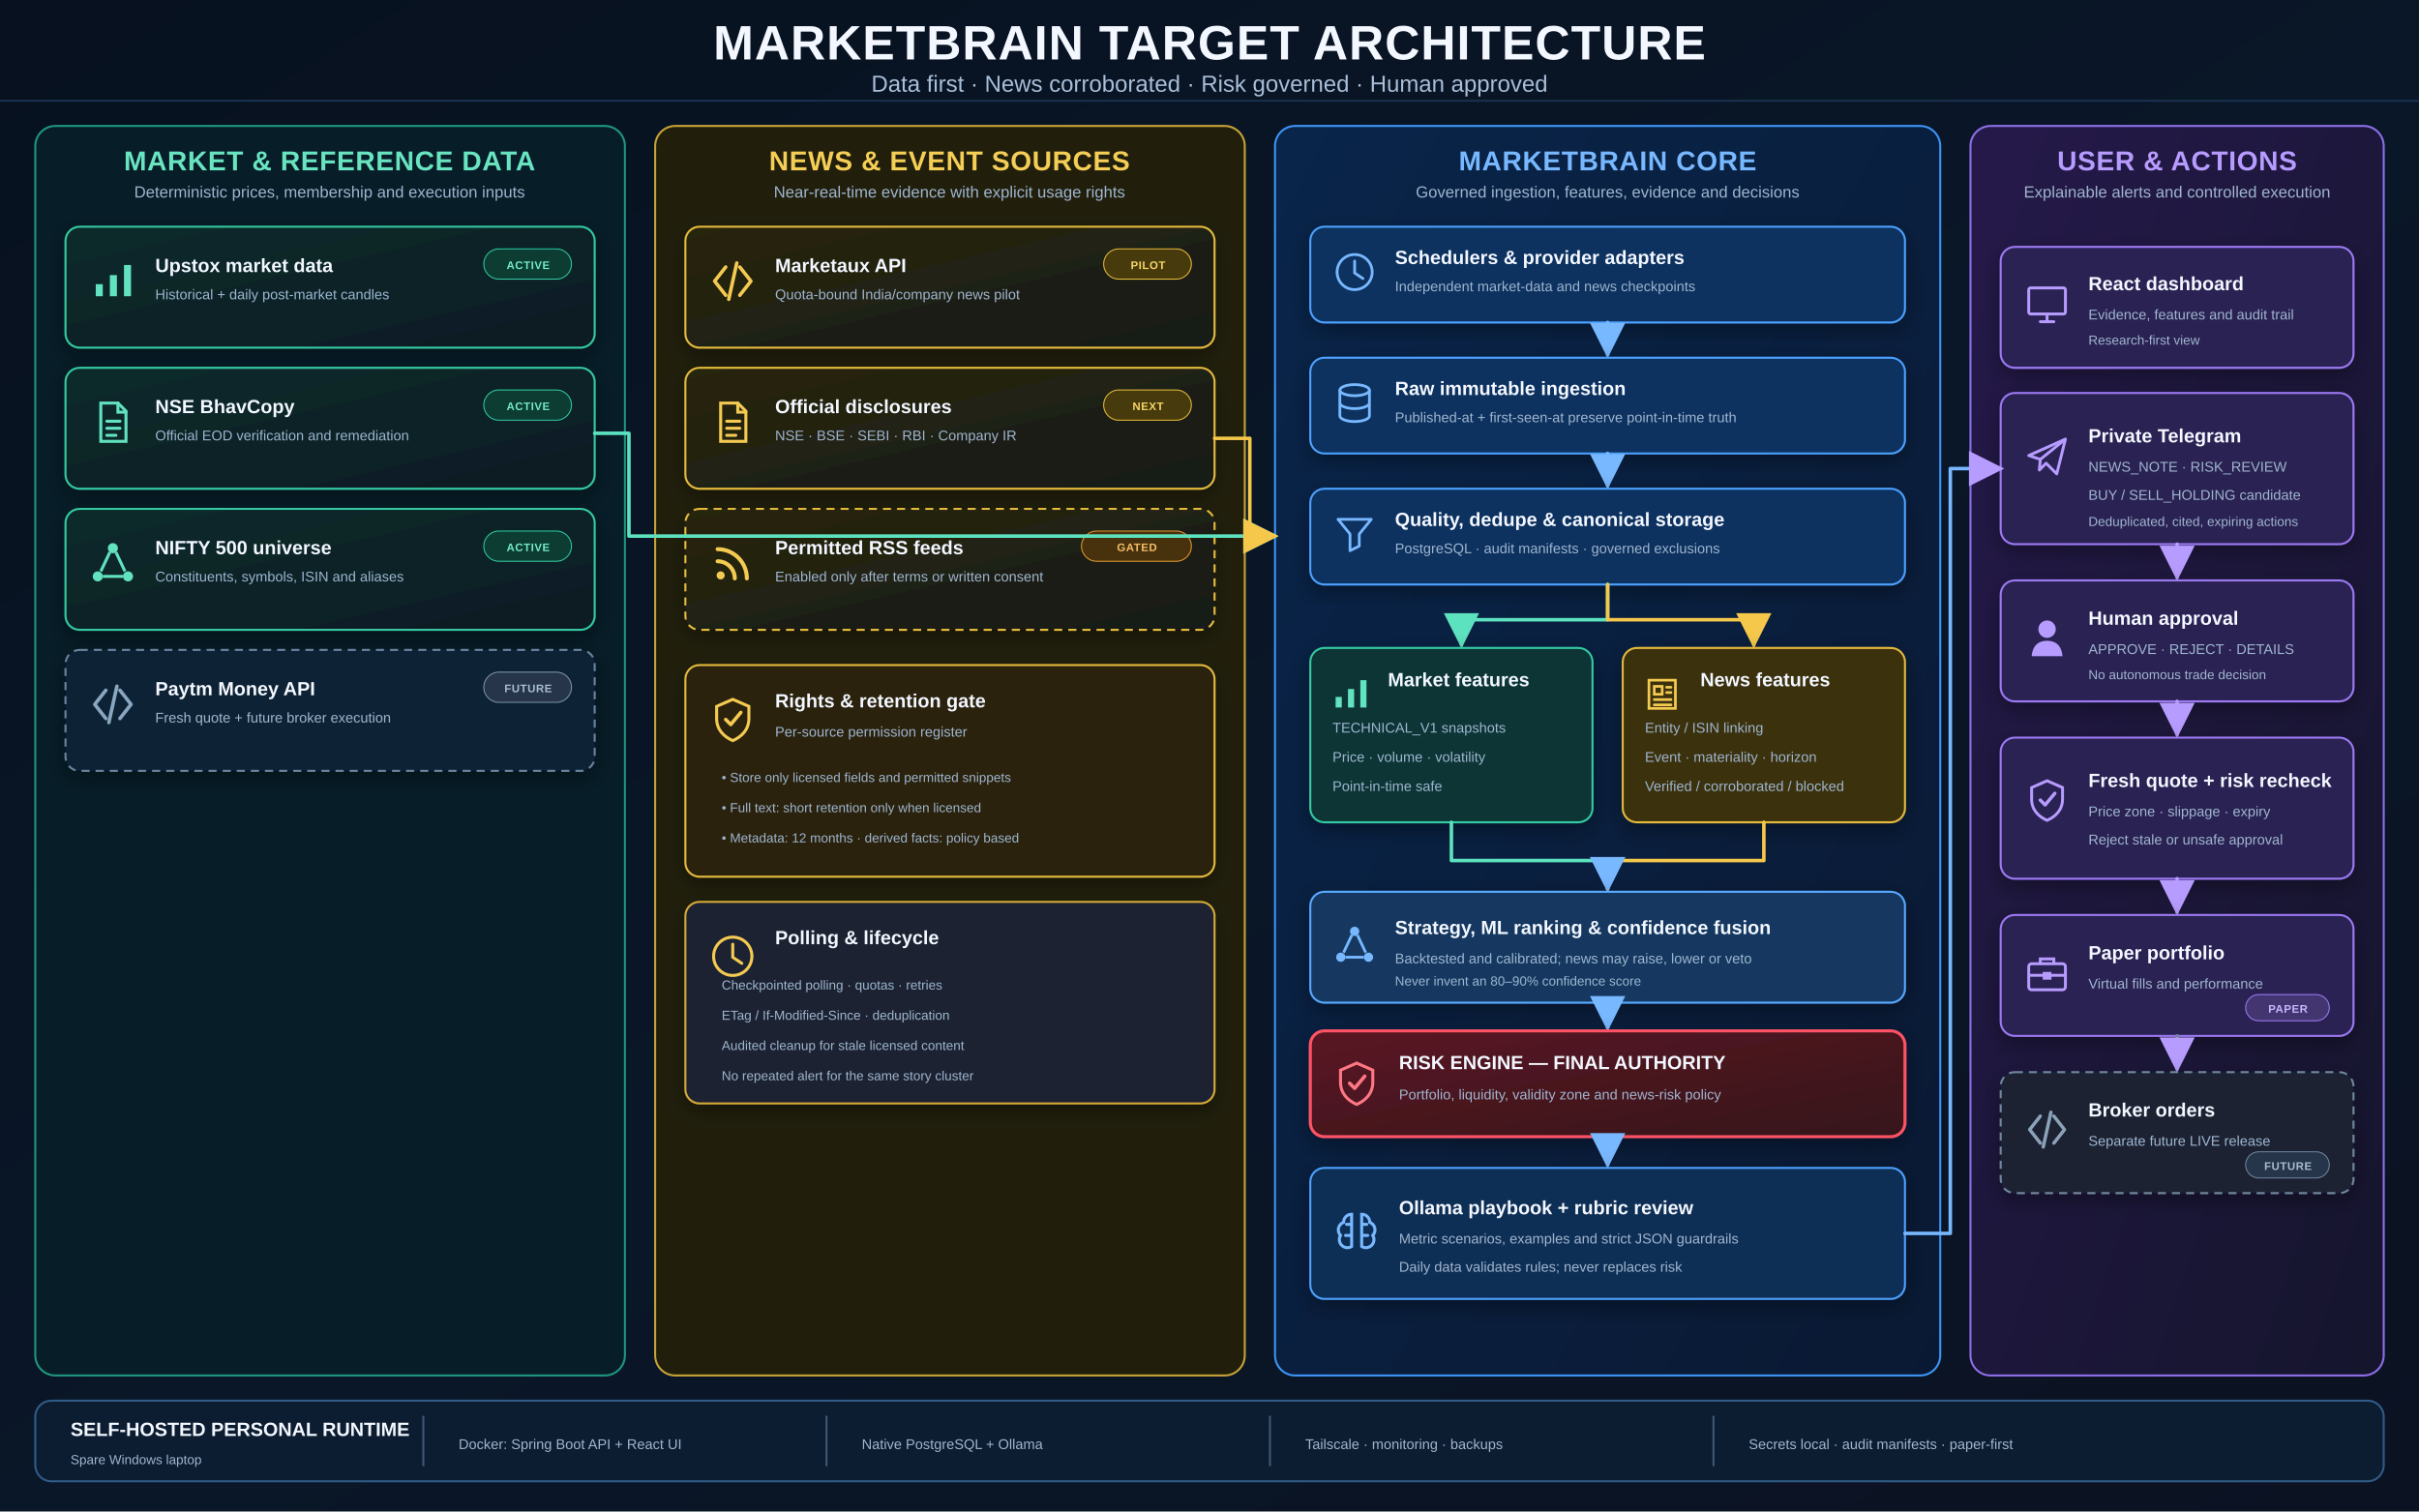
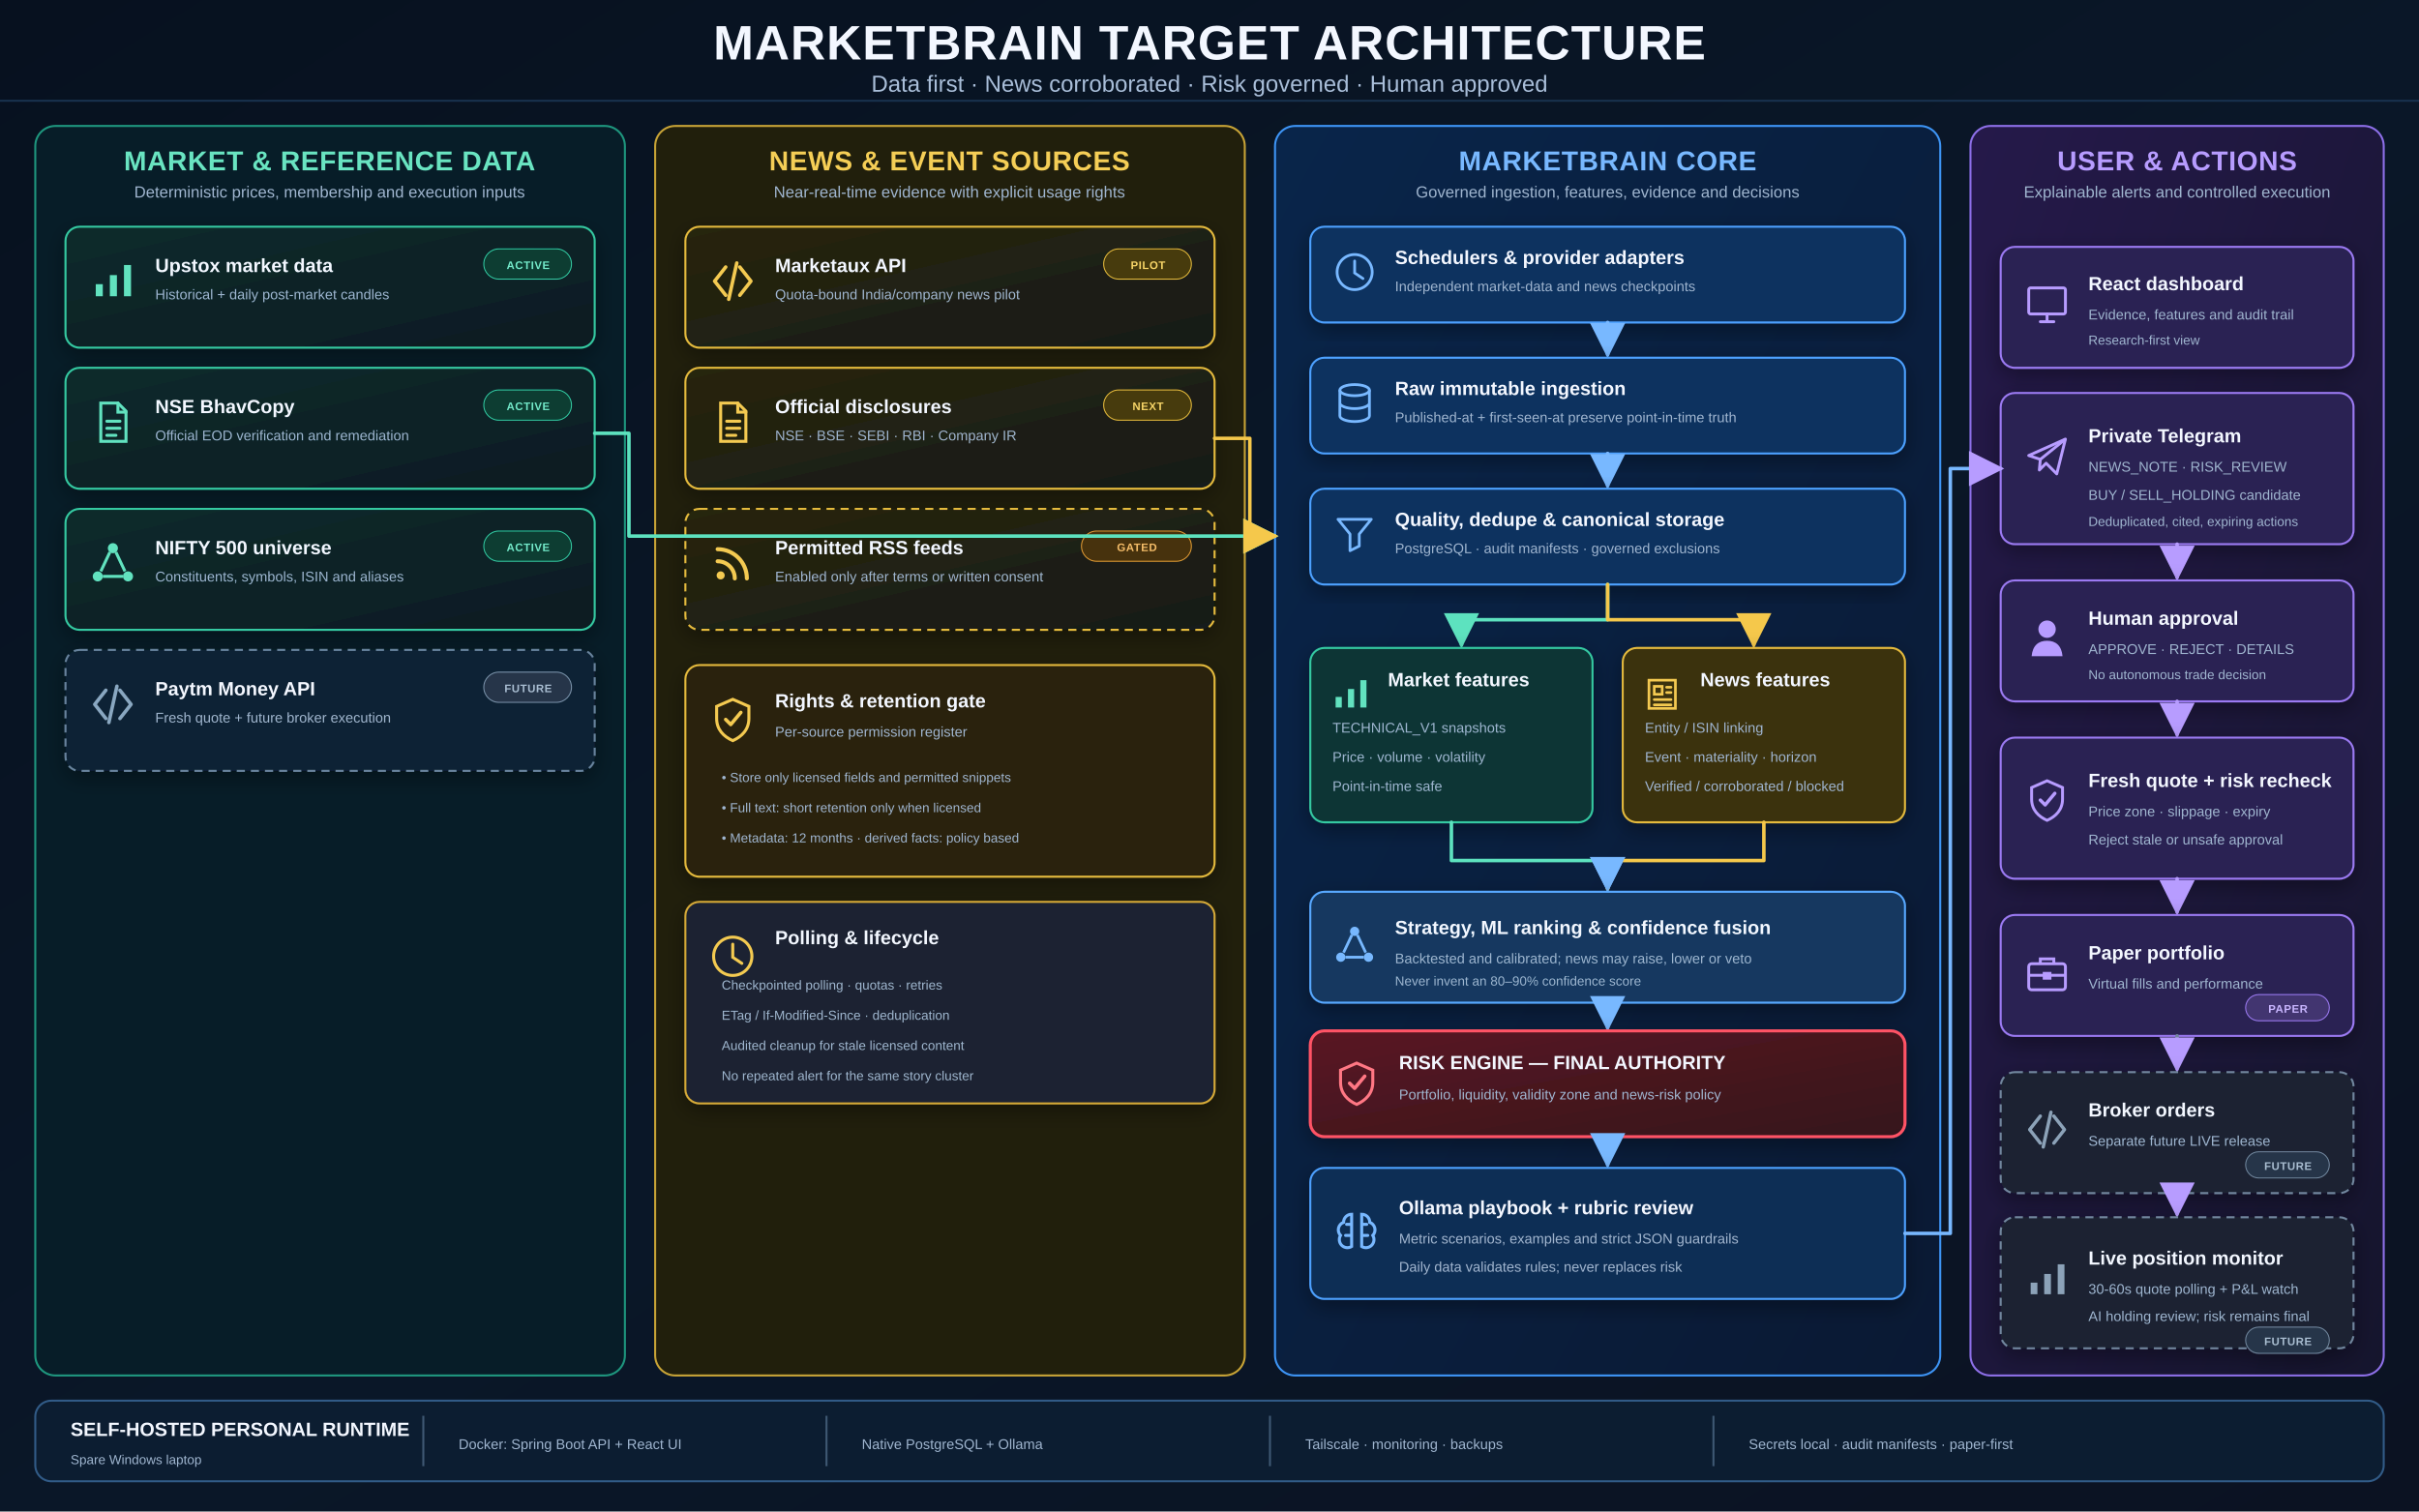
<svg xmlns="http://www.w3.org/2000/svg" width="2400" height="1500" viewBox="0 0 2400 1500" role="img" aria-labelledby="title description">
  <defs>
    <linearGradient id="background" x1="0" y1="0" x2="1" y2="1">
      <stop offset="0" stop-color="#07111f" />
      <stop offset="0.52" stop-color="#0a1728" />
      <stop offset="1" stop-color="#0b1222" />
    </linearGradient>
    <linearGradient id="marketPanel" x1="0" y1="0" x2="1" y2="1">
      <stop offset="0" stop-color="#082b2b" />
      <stop offset="1" stop-color="#071b23" />
    </linearGradient>
    <linearGradient id="newsPanel" x1="0" y1="0" x2="1" y2="1">
      <stop offset="0" stop-color="#28250c" />
      <stop offset="1" stop-color="#171b1a" />
    </linearGradient>
    <linearGradient id="corePanel" x1="0" y1="0" x2="1" y2="1">
      <stop offset="0" stop-color="#09254a" />
      <stop offset="1" stop-color="#0a1933" />
    </linearGradient>
    <linearGradient id="actionPanel" x1="0" y1="0" x2="1" y2="1">
      <stop offset="0" stop-color="#25194a" />
      <stop offset="1" stop-color="#15152d" />
    </linearGradient>
    <linearGradient id="riskPanel" x1="0" y1="0" x2="1" y2="1">
      <stop offset="0" stop-color="#5a1823" />
      <stop offset="1" stop-color="#35121b" />
    </linearGradient>
    <filter id="shadow" x="-20%" y="-20%" width="140%" height="140%">
      <feDropShadow dx="0" dy="7" stdDeviation="10" flood-color="#000000" flood-opacity="0.35" />
    </filter>
    <marker id="arrowBlue" markerWidth="12" markerHeight="12" refX="10" refY="6" orient="auto">
      <path d="M1,1 L11,6 L1,11 z" fill="#78b8ff" />
    </marker>
    <marker id="arrowGreen" markerWidth="12" markerHeight="12" refX="10" refY="6" orient="auto">
      <path d="M1,1 L11,6 L1,11 z" fill="#5de2bf" />
    </marker>
    <marker id="arrowGold" markerWidth="12" markerHeight="12" refX="10" refY="6" orient="auto">
      <path d="M1,1 L11,6 L1,11 z" fill="#f5c84b" />
    </marker>
    <marker id="arrowPurple" markerWidth="12" markerHeight="12" refX="10" refY="6" orient="auto">
      <path d="M1,1 L11,6 L1,11 z" fill="#b79cff" />
    </marker>
    <symbol id="icon-chart" viewBox="0 0 48 48">
      <path d="M7 39V27h7v12zm14 0V18h7v21zm14 0V8h7v31z" fill="currentColor" />
    </symbol>
    <symbol id="icon-file" viewBox="0 0 48 48">
      <path d="M12 5h17l8 8v30H12z" fill="none" stroke="currentColor" stroke-width="3" />
      <path d="M29 5v9h8M18 23h13M18 30h13M18 37h9" fill="none" stroke="currentColor" stroke-width="3" stroke-linecap="round" />
    </symbol>
    <symbol id="icon-api" viewBox="0 0 48 48">
      <path d="M17 10L6 24l11 14M31 10l11 14-11 14M28 6l-8 36" fill="none" stroke="currentColor" stroke-width="3.5" stroke-linecap="round" stroke-linejoin="round" />
    </symbol>
    <symbol id="icon-news" viewBox="0 0 48 48">
      <path d="M8 8h30v32H8z" fill="none" stroke="currentColor" stroke-width="3" />
      <path d="M14 15h9v9h-9zM28 16h5M28 22h5M14 30h19M14 36h19" fill="none" stroke="currentColor" stroke-width="3" stroke-linecap="round" />
    </symbol>
    <symbol id="icon-rss" viewBox="0 0 48 48">
      <circle cx="12" cy="36" r="4" fill="currentColor" />
      <path d="M9 22a17 17 0 0 1 17 17M9 10a29 29 0 0 1 29 29" fill="none" stroke="currentColor" stroke-width="4" stroke-linecap="round" />
    </symbol>
    <symbol id="icon-database" viewBox="0 0 48 48">
      <ellipse cx="24" cy="10" rx="16" ry="6" fill="none" stroke="currentColor" stroke-width="3" />
      <path d="M8 10v14c0 3 7 6 16 6s16-3 16-6V10M8 24v14c0 3 7 6 16 6s16-3 16-6V24" fill="none" stroke="currentColor" stroke-width="3" />
    </symbol>
    <symbol id="icon-filter" viewBox="0 0 48 48">
      <path d="M6 8h36L29 24v13l-10 5V24z" fill="none" stroke="currentColor" stroke-width="3" stroke-linejoin="round" />
    </symbol>
    <symbol id="icon-network" viewBox="0 0 48 48">
      <circle cx="24" cy="9" r="5" fill="currentColor" />
      <circle cx="9" cy="37" r="5" fill="currentColor" />
      <circle cx="39" cy="37" r="5" fill="currentColor" />
      <path d="M21 13L12 32M27 13l9 19M14 37h20" fill="none" stroke="currentColor" stroke-width="3" />
    </symbol>
    <symbol id="icon-shield" viewBox="0 0 48 48">
      <path d="M24 4l16 7v12c0 11-7 18-16 22C15 41 8 34 8 23V11z" fill="none" stroke="currentColor" stroke-width="3" />
      <path d="M17 24l5 5 10-12" fill="none" stroke="currentColor" stroke-width="3.5" stroke-linecap="round" stroke-linejoin="round" />
    </symbol>
    <symbol id="icon-brain" viewBox="0 0 48 48">
      <path d="M19 8a8 8 0 0 0-8 8 8 8 0 0 0-3 13 8 8 0 0 0 11 11V8zm10 0a8 8 0 0 1 8 8 8 8 0 0 1 3 13 8 8 0 0 1-11 11V8zM19 18h-5M19 29h-6M29 18h5M29 29h6" fill="none" stroke="currentColor" stroke-width="3" stroke-linecap="round" />
    </symbol>
    <symbol id="icon-user" viewBox="0 0 48 48">
      <circle cx="24" cy="15" r="9" fill="currentColor" />
      <path d="M8 43c1-11 7-16 16-16s15 5 16 16z" fill="currentColor" />
    </symbol>
    <symbol id="icon-plane" viewBox="0 0 48 48">
      <path d="M5 23L43 6 34 42 23 31l-7 7 1-11z" fill="none" stroke="currentColor" stroke-width="3" stroke-linejoin="round" />
      <path d="M17 27L43 6" stroke="currentColor" stroke-width="3" />
    </symbol>
    <symbol id="icon-monitor" viewBox="0 0 48 48">
      <rect x="5" y="7" width="38" height="27" rx="2" fill="none" stroke="currentColor" stroke-width="3" />
      <path d="M17 42h14M24 34v8" stroke="currentColor" stroke-width="3" stroke-linecap="round" />
    </symbol>
    <symbol id="icon-clock" viewBox="0 0 48 48">
      <circle cx="24" cy="24" r="19" fill="none" stroke="currentColor" stroke-width="3" />
      <path d="M24 12v13l9 6" fill="none" stroke="currentColor" stroke-width="3" stroke-linecap="round" />
    </symbol>
    <symbol id="icon-briefcase" viewBox="0 0 48 48">
      <rect x="5" y="15" width="38" height="27" rx="3" fill="none" stroke="currentColor" stroke-width="3" />
      <path d="M17 15v-5h14v5M5 27h38M21 25h6v5h-6z" fill="none" stroke="currentColor" stroke-width="3" />
    </symbol>
  </defs>
  <style>
    .title { font: 700 48px "Segoe UI", Arial, sans-serif; letter-spacing: 1px; fill: #f3f7ff; }
    .subtitle { font: 400 23px "Segoe UI", Arial, sans-serif; fill: #a9bed9; }
    .panel-title { font: 700 27px "Segoe UI", Arial, sans-serif; letter-spacing: .6px; }
    .panel-subtitle { font: 400 16px "Segoe UI", Arial, sans-serif; fill: #9fb5cf; }
    .group-title { font: 700 19px "Segoe UI", Arial, sans-serif; fill: #f3f7ff; }
    .group-subtitle { font: 400 14px "Segoe UI", Arial, sans-serif; fill: #9fb5cf; }
    .small { font: 400 13px "Segoe UI", Arial, sans-serif; fill: #9fb5cf; }
    .tiny { font: 600 11px "Segoe UI", Arial, sans-serif; letter-spacing: .5px; }
    .flow { fill: none; stroke-width: 3.5; stroke-linecap: round; stroke-linejoin: round; }
    .card { filter: url(#shadow); }
  </style>
  <rect width="2400" height="1500" fill="url(#background)" />
  <path d="M0 100h2400" stroke="#18314d" stroke-width="2" />
  <text x="1200" y="59" text-anchor="middle" class="title">MARKETBRAIN TARGET ARCHITECTURE</text>
  <text x="1200" y="91" text-anchor="middle" class="subtitle">Data first · News corroborated · Risk governed · Human approved</text>
  <rect x="35" y="125" width="585" height="1240" rx="20" fill="#071d28" stroke="#1e967e" stroke-width="2" />
  <text x="327" y="169" text-anchor="middle" class="panel-title" fill="#69e4c1">MARKET &amp; REFERENCE DATA</text>
  <text x="327" y="196" text-anchor="middle" class="panel-subtitle">Deterministic prices, membership and execution inputs</text>
  <g class="card">
    <rect x="65" y="225" width="525" height="120" rx="14" fill="url(#marketPanel)" stroke="#35c9a1" stroke-width="2" />
    <use href="#icon-chart" x="88" y="255" width="48" height="48" color="#62e2bf" />
    <text x="154" y="270" class="group-title">Upstox market data</text>
    <text x="154" y="297" class="group-subtitle">Historical + daily post-market candles</text>
    <rect x="480" y="247" width="87" height="30" rx="15" fill="#073d32" stroke="#35c9a1" />
    <text x="524" y="267" text-anchor="middle" class="tiny" fill="#75e9c9">ACTIVE</text>
  </g>
  <g class="card">
    <rect x="65" y="365" width="525" height="120" rx="14" fill="url(#marketPanel)" stroke="#35c9a1" stroke-width="2" />
    <use href="#icon-file" x="88" y="395" width="48" height="48" color="#62e2bf" />
    <text x="154" y="410" class="group-title">NSE BhavCopy</text>
    <text x="154" y="437" class="group-subtitle">Official EOD verification and remediation</text>
    <rect x="480" y="387" width="87" height="30" rx="15" fill="#073d32" stroke="#35c9a1" />
    <text x="524" y="407" text-anchor="middle" class="tiny" fill="#75e9c9">ACTIVE</text>
  </g>
  <g class="card">
    <rect x="65" y="505" width="525" height="120" rx="14" fill="url(#marketPanel)" stroke="#35c9a1" stroke-width="2" />
    <use href="#icon-network" x="88" y="535" width="48" height="48" color="#62e2bf" />
    <text x="154" y="550" class="group-title">NIFTY 500 universe</text>
    <text x="154" y="577" class="group-subtitle">Constituents, symbols, ISIN and aliases</text>
    <rect x="480" y="527" width="87" height="30" rx="15" fill="#073d32" stroke="#35c9a1" />
    <text x="524" y="547" text-anchor="middle" class="tiny" fill="#75e9c9">ACTIVE</text>
  </g>
  <g class="card">
    <rect x="65" y="645" width="525" height="120" rx="14" fill="#102434" stroke="#67839d" stroke-width="2" stroke-dasharray="8 6" />
    <use href="#icon-api" x="88" y="675" width="48" height="48" color="#89a7c1" />
    <text x="154" y="690" class="group-title">Paytm Money API</text>
    <text x="154" y="717" class="group-subtitle">Fresh quote + future broker execution</text>
    <rect x="480" y="667" width="87" height="30" rx="15" fill="#27364a" stroke="#7891aa" />
    <text x="524" y="687" text-anchor="middle" class="tiny" fill="#a9bdd1">FUTURE</text>
  </g>
  <rect x="650" y="125" width="585" height="1240" rx="20" fill="#211f0c" stroke="#c7a336" stroke-width="2" />
  <text x="942" y="169" text-anchor="middle" class="panel-title" fill="#f5ce56">NEWS &amp; EVENT SOURCES</text>
  <text x="942" y="196" text-anchor="middle" class="panel-subtitle">Near-real-time evidence with explicit usage rights</text>
  <g class="card">
    <rect x="680" y="225" width="525" height="120" rx="14" fill="url(#newsPanel)" stroke="#e4ba3d" stroke-width="2" />
    <use href="#icon-api" x="703" y="255" width="48" height="48" color="#f4ca51" />
    <text x="769" y="270" class="group-title">Marketaux API</text>
    <text x="769" y="297" class="group-subtitle">Quota-bound India/company news pilot</text>
    <rect x="1095" y="247" width="87" height="30" rx="15" fill="#473a0a" stroke="#e4ba3d" />
    <text x="1139" y="267" text-anchor="middle" class="tiny" fill="#f7d568">PILOT</text>
  </g>
  <g class="card">
    <rect x="680" y="365" width="525" height="120" rx="14" fill="url(#newsPanel)" stroke="#e4ba3d" stroke-width="2" />
    <use href="#icon-file" x="703" y="395" width="48" height="48" color="#f4ca51" />
    <text x="769" y="410" class="group-title">Official disclosures</text>
    <text x="769" y="437" class="group-subtitle">NSE · BSE · SEBI · RBI · Company IR</text>
    <rect x="1095" y="387" width="87" height="30" rx="15" fill="#473a0a" stroke="#e4ba3d" />
    <text x="1139" y="407" text-anchor="middle" class="tiny" fill="#f7d568">NEXT</text>
  </g>
  <g class="card">
    <rect x="680" y="505" width="525" height="120" rx="14" fill="url(#newsPanel)" stroke="#e4ba3d" stroke-width="2" stroke-dasharray="8 6" />
    <use href="#icon-rss" x="703" y="535" width="48" height="48" color="#f4ca51" />
    <text x="769" y="550" class="group-title">Permitted RSS feeds</text>
    <text x="769" y="577" class="group-subtitle">Enabled only after terms or written consent</text>
    <rect x="1073" y="527" width="109" height="30" rx="15" fill="#47300a" stroke="#e09a35" />
    <text x="1128" y="547" text-anchor="middle" class="tiny" fill="#f4bd69">GATED</text>
  </g>
  <g class="card">
    <rect x="680" y="660" width="525" height="210" rx="14" fill="#2a220d" stroke="#e4ba3d" stroke-width="2" />
    <use href="#icon-shield" x="703" y="690" width="48" height="48" color="#f4ca51" />
    <text x="769" y="702" class="group-title">Rights &amp; retention gate</text>
    <text x="769" y="731" class="group-subtitle">Per-source permission register</text>
    <text x="716" y="776" class="small">• Store only licensed fields and permitted snippets</text>
    <text x="716" y="806" class="small">• Full text: short retention only when licensed</text>
    <text x="716" y="836" class="small">• Metadata: 12 months · derived facts: policy based</text>
  </g>
  <g class="card">
    <rect x="680" y="895" width="525" height="200" rx="14" fill="#1b2330" stroke="#d5a938" stroke-width="2" />
    <use href="#icon-clock" x="703" y="925" width="48" height="48" color="#f4ca51" />
    <text x="769" y="937" class="group-title">Polling &amp; lifecycle</text>
    <text x="716" y="982" class="small">Checkpointed polling · quotas · retries</text>
    <text x="716" y="1012" class="small">ETag / If-Modified-Since · deduplication</text>
    <text x="716" y="1042" class="small">Audited cleanup for stale licensed content</text>
    <text x="716" y="1072" class="small">No repeated alert for the same story cluster</text>
  </g>
  <rect x="1265" y="125" width="660" height="1240" rx="20" fill="url(#corePanel)" stroke="#3d94f5" stroke-width="2" />
  <text x="1595" y="169" text-anchor="middle" class="panel-title" fill="#78b8ff">MARKETBRAIN CORE</text>
  <text x="1595" y="196" text-anchor="middle" class="panel-subtitle">Governed ingestion, features, evidence and decisions</text>
  <g class="card">
    <rect x="1300" y="225" width="590" height="95" rx="14" fill="#0c315f" stroke="#4da1ff" stroke-width="2" />
    <use href="#icon-clock" x="1322" y="248" width="44" height="44" color="#78b8ff" />
    <text x="1384" y="262" class="group-title">Schedulers &amp; provider adapters</text>
    <text x="1384" y="289" class="group-subtitle">Independent market-data and news checkpoints</text>
  </g>
  <path d="M1595 320v32" class="flow" stroke="#78b8ff" marker-end="url(#arrowBlue)" />
  <g class="card">
    <rect x="1300" y="355" width="590" height="95" rx="14" fill="#0c315f" stroke="#4da1ff" stroke-width="2" />
    <use href="#icon-database" x="1322" y="378" width="44" height="44" color="#78b8ff" />
    <text x="1384" y="392" class="group-title">Raw immutable ingestion</text>
    <text x="1384" y="419" class="group-subtitle">Published-at + first-seen-at preserve point-in-time truth</text>
  </g>
  <path d="M1595 450v32" class="flow" stroke="#78b8ff" marker-end="url(#arrowBlue)" />
  <g class="card">
    <rect x="1300" y="485" width="590" height="95" rx="14" fill="#0c315f" stroke="#4da1ff" stroke-width="2" />
    <use href="#icon-filter" x="1322" y="508" width="44" height="44" color="#78b8ff" />
    <text x="1384" y="522" class="group-title">Quality, dedupe &amp; canonical storage</text>
    <text x="1384" y="549" class="group-subtitle">PostgreSQL · audit manifests · governed exclusions</text>
  </g>
  <path d="M1595 580v35h-145v25" class="flow" stroke="#5de2bf" marker-end="url(#arrowGreen)" />
  <path d="M1595 580v35h145v25" class="flow" stroke="#f5c84b" marker-end="url(#arrowGold)" />
  <g class="card">
    <rect x="1300" y="643" width="280" height="173" rx="14" fill="#0b3636" stroke="#35c9a1" stroke-width="2" />
    <use href="#icon-chart" x="1319" y="668" width="42" height="42" color="#62e2bf" />
    <text x="1377" y="681" class="group-title">Market features</text>
    <text x="1322" y="727" class="group-subtitle">TECHNICAL_V1 snapshots</text>
    <text x="1322" y="756" class="group-subtitle">Price · volume · volatility</text>
    <text x="1322" y="785" class="group-subtitle">Point-in-time safe</text>
  </g>
  <g class="card">
    <rect x="1610" y="643" width="280" height="173" rx="14" fill="#3a300d" stroke="#e4ba3d" stroke-width="2" />
    <use href="#icon-news" x="1629" y="668" width="42" height="42" color="#f4ca51" />
    <text x="1687" y="681" class="group-title">News features</text>
    <text x="1632" y="727" class="group-subtitle">Entity / ISIN linking</text>
    <text x="1632" y="756" class="group-subtitle">Event · materiality · horizon</text>
    <text x="1632" y="785" class="group-subtitle">Verified / corroborated / blocked</text>
  </g>
  <path d="M1440 816v38h155v28" class="flow" stroke="#5de2bf" marker-end="url(#arrowBlue)" />
  <path d="M1750 816v38h-155v28" class="flow" stroke="#f5c84b" marker-end="url(#arrowBlue)" />
  <g class="card">
    <rect x="1300" y="885" width="590" height="110" rx="14" fill="#123961" stroke="#58a8ff" stroke-width="2" />
    <use href="#icon-network" x="1322" y="916" width="44" height="44" color="#78b8ff" />
    <text x="1384" y="927" class="group-title">Strategy, ML ranking &amp; confidence fusion</text>
    <text x="1384" y="956" class="group-subtitle">Backtested and calibrated; news may raise, lower or veto</text>
    <text x="1384" y="978" class="small">Never invent an 80–90% confidence score</text>
  </g>
  <path d="M1595 995v25" class="flow" stroke="#ff6f7d" marker-end="url(#arrowBlue)" />
  <g class="card">
    <rect x="1300" y="1023" width="590" height="105" rx="14" fill="url(#riskPanel)" stroke="#ff5365" stroke-width="3" />
    <use href="#icon-shield" x="1322" y="1051" width="48" height="48" color="#ff7784" />
    <text x="1388" y="1061" class="group-title">RISK ENGINE — FINAL AUTHORITY</text>
    <text x="1388" y="1091" class="group-subtitle">Portfolio, liquidity, validity zone and news-risk policy</text>
  </g>
  <path d="M1595 1128v28" class="flow" stroke="#78b8ff" marker-end="url(#arrowBlue)" />
  <g class="card">
    <rect x="1300" y="1159" width="590" height="130" rx="14" fill="#112f55" stroke="#4da1ff" stroke-width="2" />
    <use href="#icon-brain" x="1322" y="1197" width="48" height="48" color="#78b8ff" />
    <text x="1388" y="1205" class="group-title">Ollama playbook + rubric review</text>
    <text x="1388" y="1234" class="group-subtitle">Metric scenarios, examples and strict JSON guardrails</text>
    <text x="1388" y="1262" class="group-subtitle">Daily data validates rules; never replaces risk</text>
  </g>
  <rect x="1955" y="125" width="410" height="1240" rx="20" fill="url(#actionPanel)" stroke="#8d6fe8" stroke-width="2" />
  <text x="2160" y="169" text-anchor="middle" class="panel-title" fill="#b79cff">USER &amp; ACTIONS</text>
  <text x="2160" y="196" text-anchor="middle" class="panel-subtitle">Explainable alerts and controlled execution</text>
  <g class="card">
    <rect x="1985" y="245" width="350" height="120" rx="14" fill="#2a2253" stroke="#9b7af2" stroke-width="2" />
    <use href="#icon-monitor" x="2008" y="279" width="46" height="46" color="#b79cff" />
    <text x="2072" y="288" class="group-title">React dashboard</text>
    <text x="2072" y="317" class="group-subtitle">Evidence, features and audit trail</text>
    <text x="2072" y="342" class="small">Research-first view</text>
  </g>
  <g class="card">
    <rect x="1985" y="390" width="350" height="150" rx="14" fill="#2a2253" stroke="#9b7af2" stroke-width="2" />
    <use href="#icon-plane" x="2008" y="430" width="46" height="46" color="#b79cff" />
    <text x="2072" y="439" class="group-title">Private Telegram</text>
    <text x="2072" y="468" class="group-subtitle">NEWS_NOTE · RISK_REVIEW</text>
    <text x="2072" y="496" class="group-subtitle">BUY / SELL_HOLDING candidate</text>
    <text x="2072" y="522" class="small">Deduplicated, cited, expiring actions</text>
  </g>
  <path d="M2160 540v33" class="flow" stroke="#b79cff" marker-end="url(#arrowPurple)" />
  <g class="card">
    <rect x="1985" y="576" width="350" height="120" rx="14" fill="#2a2253" stroke="#9b7af2" stroke-width="2" />
    <use href="#icon-user" x="2008" y="610" width="46" height="46" color="#b79cff" />
    <text x="2072" y="620" class="group-title">Human approval</text>
    <text x="2072" y="649" class="group-subtitle">APPROVE · REJECT · DETAILS</text>
    <text x="2072" y="674" class="small">No autonomous trade decision</text>
  </g>
  <path d="M2160 696v33" class="flow" stroke="#b79cff" marker-end="url(#arrowPurple)" />
  <g class="card">
    <rect x="1985" y="732" width="350" height="140" rx="14" fill="#2a2253" stroke="#9b7af2" stroke-width="2" />
    <use href="#icon-shield" x="2008" y="771" width="46" height="46" color="#b79cff" />
    <text x="2072" y="781" class="group-title">Fresh quote + risk recheck</text>
    <text x="2072" y="810" class="group-subtitle">Price zone · slippage · expiry</text>
    <text x="2072" y="838" class="group-subtitle">Reject stale or unsafe approval</text>
  </g>
  <path d="M2160 872v33" class="flow" stroke="#b79cff" marker-end="url(#arrowPurple)" />
  <g class="card">
    <rect x="1985" y="908" width="350" height="120" rx="14" fill="#2a2253" stroke="#9b7af2" stroke-width="2" />
    <use href="#icon-briefcase" x="2008" y="942" width="46" height="46" color="#b79cff" />
    <text x="2072" y="952" class="group-title">Paper portfolio</text>
    <text x="2072" y="981" class="group-subtitle">Virtual fills and performance</text>
    <rect x="2228" y="987" width="83" height="26" rx="13" fill="#43346f" stroke="#9b7af2" />
    <text x="2270" y="1005" text-anchor="middle" class="tiny" fill="#c8b6ff">PAPER</text>
  </g>
  <path d="M2160 1028v33" class="flow" stroke="#71869d" marker-end="url(#arrowPurple)" />
  <g class="card">
    <rect x="1985" y="1064" width="350" height="120" rx="14" fill="#1a2232" stroke="#71869d" stroke-width="2" stroke-dasharray="8 6" />
    <use href="#icon-api" x="2008" y="1098" width="46" height="46" color="#8ca2b8" />
    <text x="2072" y="1108" class="group-title">Broker orders</text>
    <text x="2072" y="1137" class="group-subtitle">Separate future LIVE release</text>
    <rect x="2228" y="1143" width="83" height="26" rx="13" fill="#263548" stroke="#71869d" />
    <text x="2270" y="1161" text-anchor="middle" class="tiny" fill="#a9bdd1">FUTURE</text>
  </g>
+   <path d="M2160 1184v21" class="flow" stroke="#71869d" marker-end="url(#arrowPurple)" />
+   <g class="card">
+     <rect x="1985" y="1208" width="350" height="130" rx="14" fill="#1a2232" stroke="#71869d" stroke-width="2" stroke-dasharray="8 6" />
+     <use href="#icon-chart" x="2008" y="1247" width="46" height="46" color="#8ca2b8" />
+     <text x="2072" y="1255" class="group-title">Live position monitor</text>
+     <text x="2072" y="1284" class="group-subtitle">30-60s quote polling + P&amp;L watch</text>
+     <text x="2072" y="1311" class="group-subtitle">AI holding review; risk remains final</text>
+     <rect x="2228" y="1317" width="83" height="26" rx="13" fill="#263548" stroke="#71869d" />
+     <text x="2270" y="1335" text-anchor="middle" class="tiny" fill="#a9bdd1">FUTURE</text>
+   </g>
  <path d="M590 430h34v102h641" class="flow" stroke="#5de2bf" marker-end="url(#arrowGreen)" />
  <path d="M1205 435h35v97h25" class="flow" stroke="#f5c84b" marker-end="url(#arrowGold)" />
  <path d="M1890 1224h45v-759h50" class="flow" stroke="#78b8ff" marker-end="url(#arrowPurple)" />
  <rect x="35" y="1390" width="2330" height="80" rx="16" fill="#0c1d31" stroke="#315b87" stroke-width="2" />
  <text x="70" y="1425" class="group-title">SELF-HOSTED PERSONAL RUNTIME</text>
  <text x="70" y="1453" class="small">Spare Windows laptop</text>
  <path d="M420 1405v50M820 1405v50M1260 1405v50M1700 1405v50" stroke="#3f5873" stroke-width="2" />
  <text x="455" y="1438" class="group-subtitle">Docker: Spring Boot API + React UI</text>
  <text x="855" y="1438" class="group-subtitle">Native PostgreSQL + Ollama</text>
  <text x="1295" y="1438" class="group-subtitle">Tailscale · monitoring · backups</text>
  <text x="1735" y="1438" class="group-subtitle">Secrets local · audit manifests · paper-first</text>
</svg>
